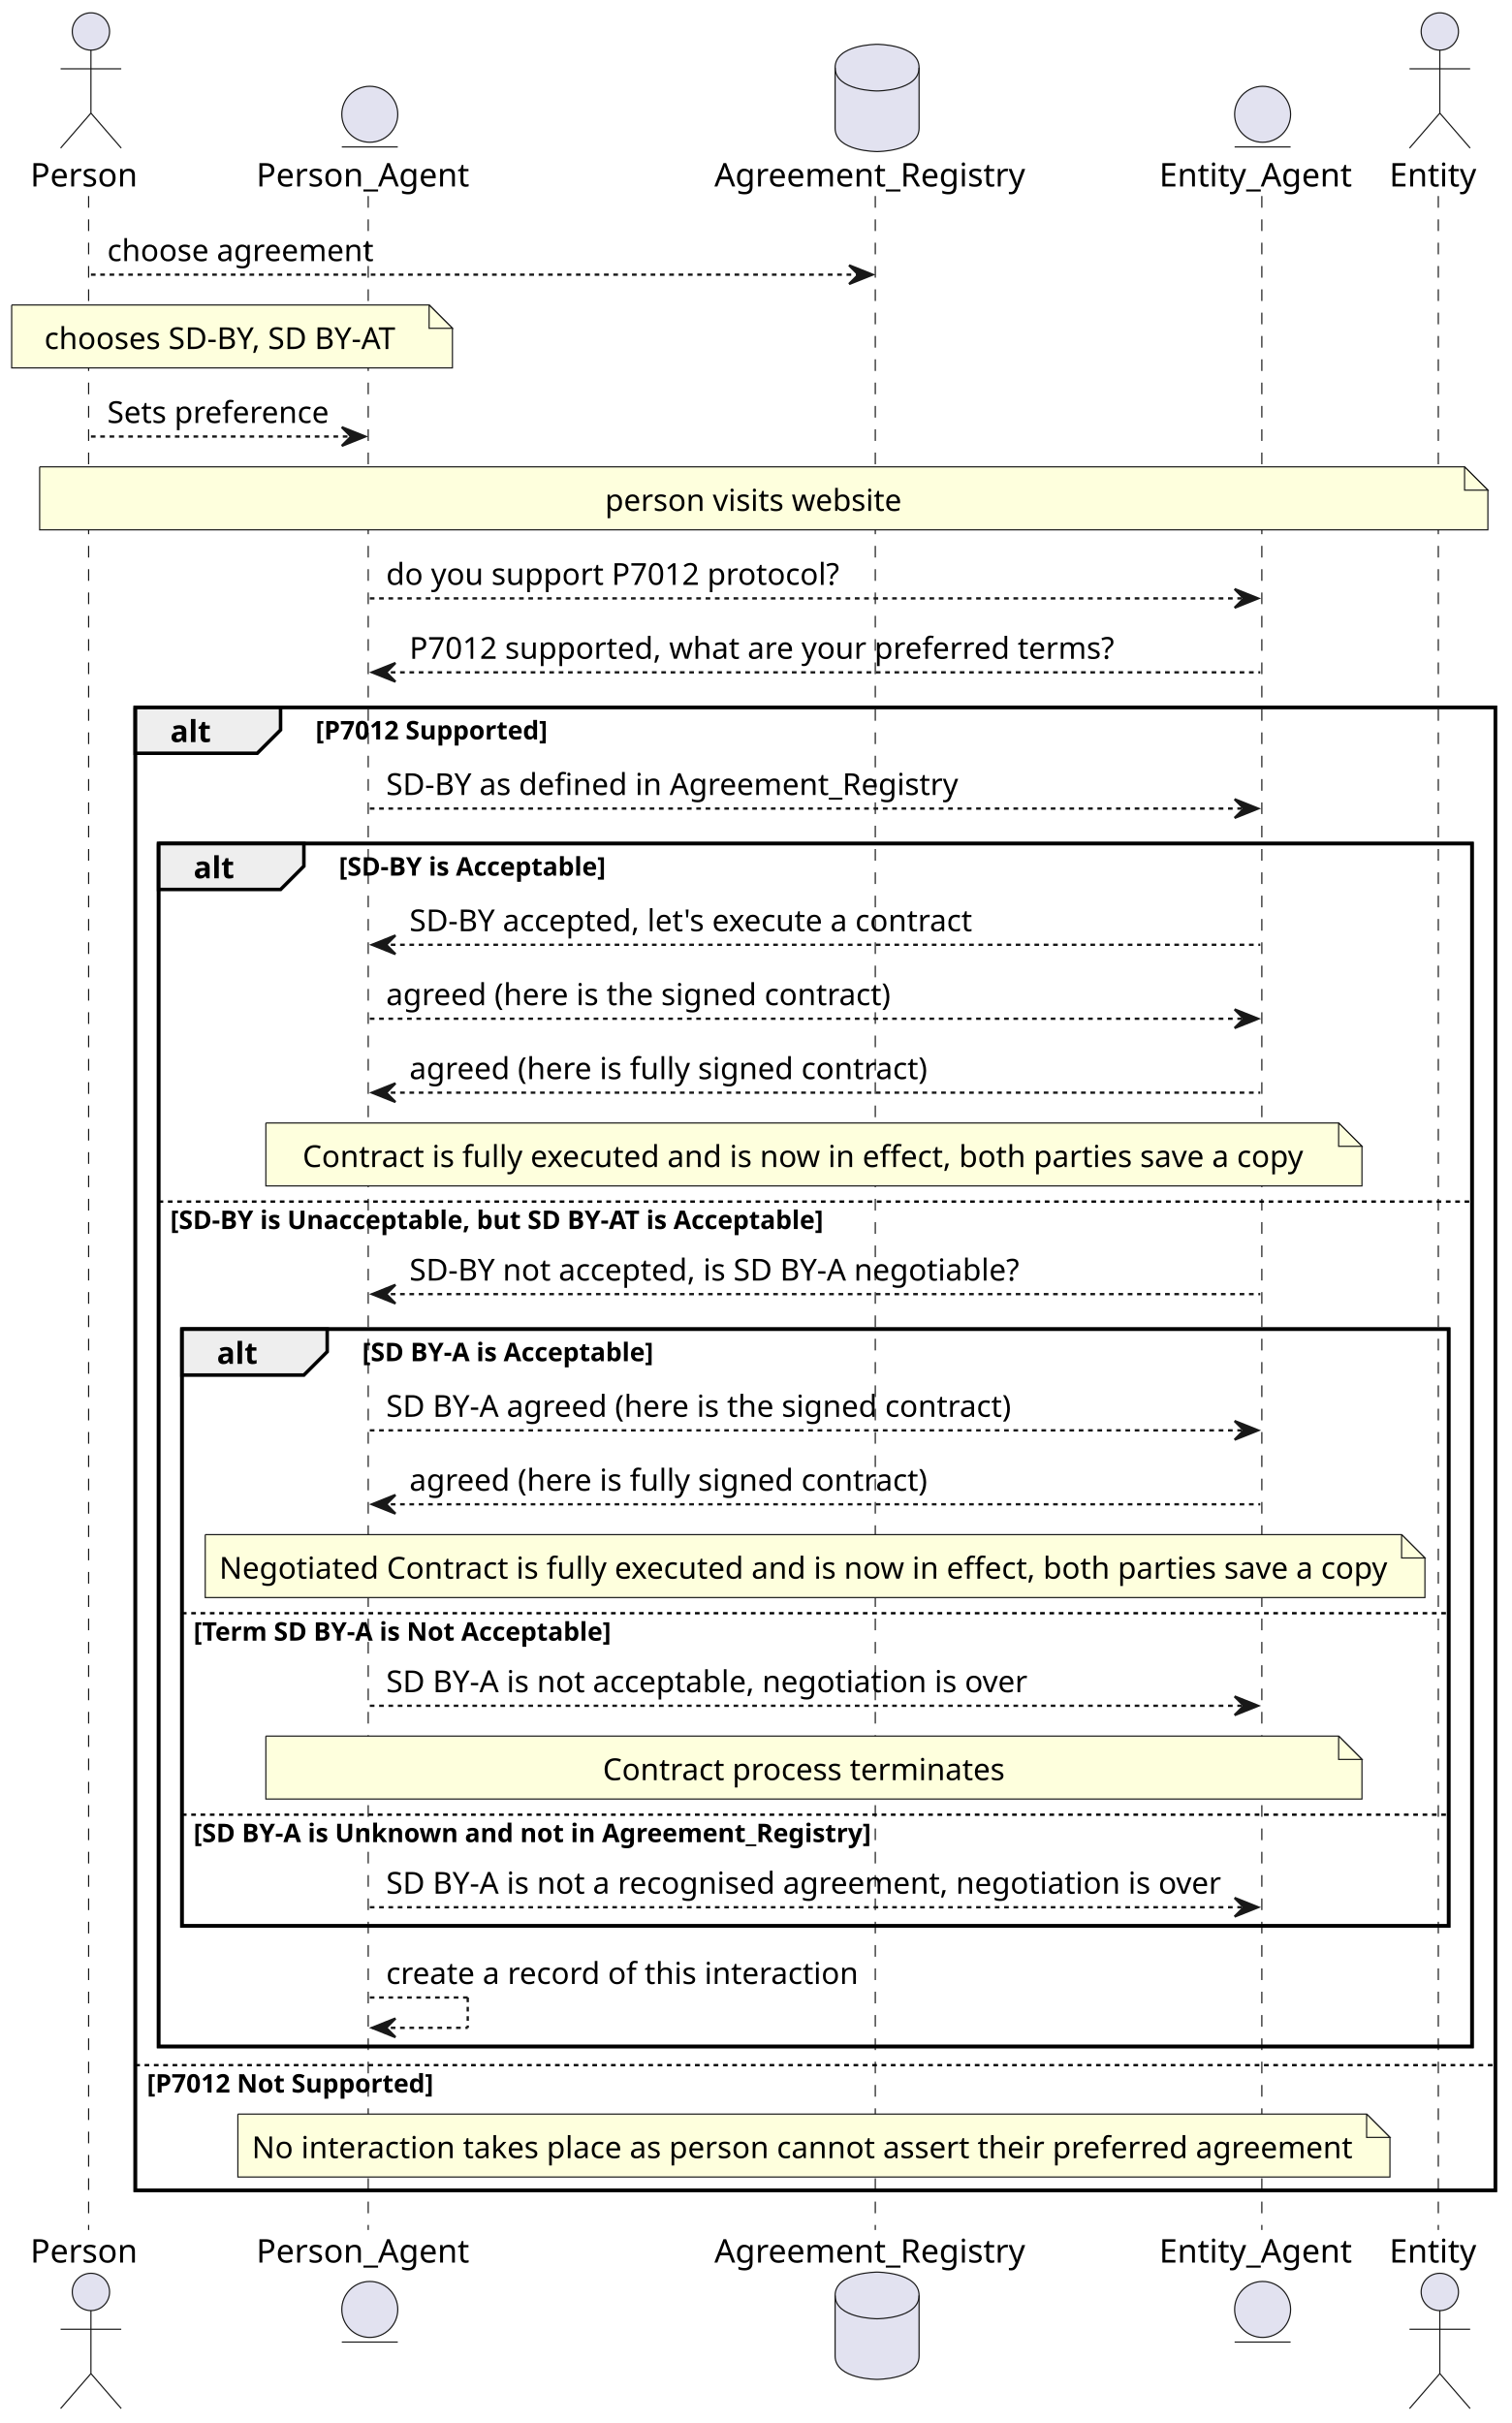
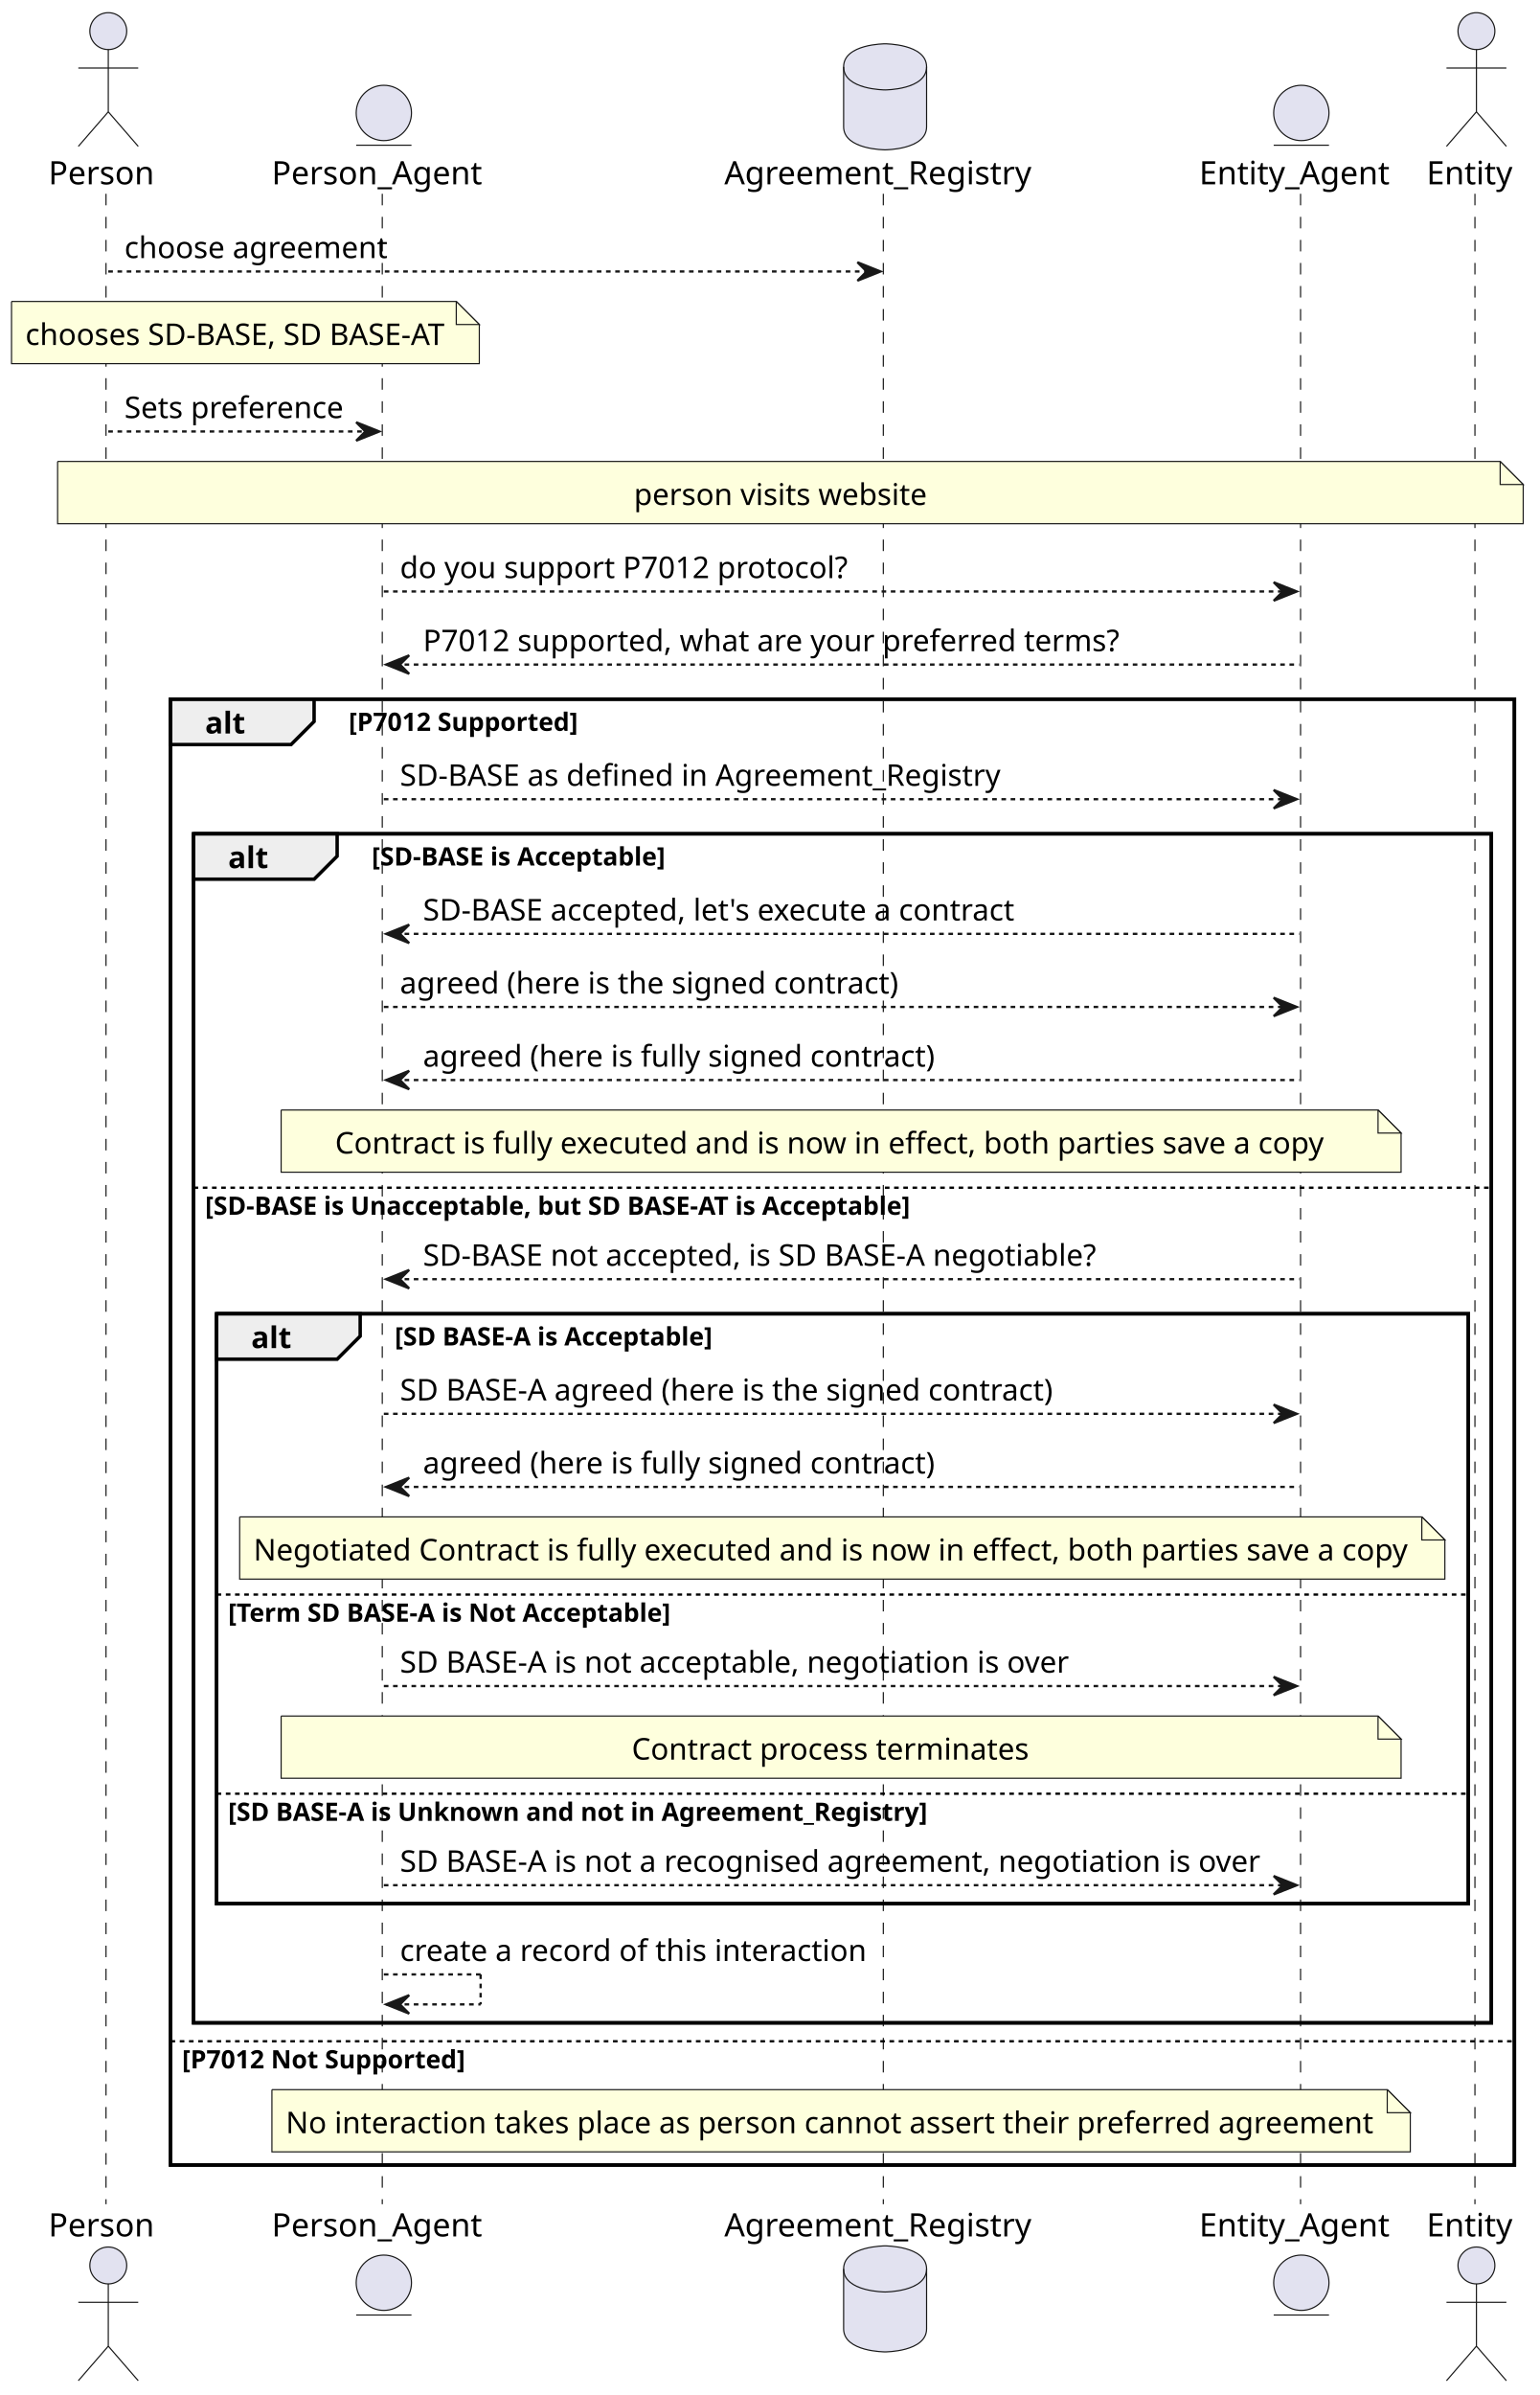
- <svg xmlns="http://www.w3.org/2000/svg" contentStyleType="text/css" data-diagram-type="SEQUENCE" height="1039px" preserveAspectRatio="none" style="width:648px;height:1039px;background:#FFFFFF;" version="1.1" viewBox="0 0 648 1039" width="648px" zoomAndPan="magnify">
+ <svg xmlns="http://www.w3.org/2000/svg" contentStyleType="text/css" data-diagram-type="SEQUENCE" height="1039px" preserveAspectRatio="none" style="width:668px;height:1039px;background:#FFFFFF;" version="1.1" viewBox="0 0 668 1039" width="668px" zoomAndPan="magnify">
  <defs />
  <g>
-     <rect fill="none" height="635.93" style="stroke:#000000;stroke-width:1.5;" width="583.177" x="58" y="303.304" />
-     <rect fill="none" height="515.83" style="stroke:#000000;stroke-width:1.5;" width="563.177" x="68" y="361.716" />
-     <rect fill="none" height="255.906" style="stroke:#000000;stroke-width:1.5;" width="543.177" x="78" y="569.934" />
+     <rect fill="none" height="635.93" style="stroke:#000000;stroke-width:1.5;" width="583.177" x="74" y="303.304" />
+     <rect fill="none" height="515.83" style="stroke:#000000;stroke-width:1.5;" width="563.177" x="84" y="361.716" />
+     <rect fill="none" height="255.906" style="stroke:#000000;stroke-width:1.5;" width="543.177" x="94" y="569.934" />
    <g>
-       <rect fill="#000000" fill-opacity="0" height="872.166" width="8" x="34.988" y="84.068" />
-       <line style="stroke:#181818;stroke-width:0.5;stroke-dasharray:5,5;" x1="38" x2="38" y1="84.068" y2="956.234" />
+       <rect fill="#000000" fill-opacity="0" height="872.166" width="8" x="42.988" y="84.068" />
+       <line style="stroke:#181818;stroke-width:0.5;stroke-dasharray:5,5;" x1="46" x2="46" y1="84.068" y2="956.234" />
    </g>
    <g>
-       <rect fill="#000000" fill-opacity="0" height="872.166" width="8" x="154.564" y="84.068" />
-       <line style="stroke:#181818;stroke-width:0.5;stroke-dasharray:5,5;" x1="157.889" x2="157.889" y1="84.068" y2="956.234" />
+       <rect fill="#000000" fill-opacity="0" height="872.166" width="8" x="162.564" y="84.068" />
+       <line style="stroke:#181818;stroke-width:0.5;stroke-dasharray:5,5;" x1="165.889" x2="165.889" y1="84.068" y2="956.234" />
    </g>
    <g>
-       <rect fill="#000000" fill-opacity="0" height="872.166" width="8" x="372.092" y="84.068" />
-       <line style="stroke:#181818;stroke-width:0.5;stroke-dasharray:5,5;" x1="375.319" x2="375.319" y1="84.068" y2="956.234" />
+       <rect fill="#000000" fill-opacity="0" height="872.166" width="8" x="380.092" y="84.068" />
+       <line style="stroke:#181818;stroke-width:0.5;stroke-dasharray:5,5;" x1="383.319" x2="383.319" y1="84.068" y2="956.234" />
    </g>
    <g>
-       <rect fill="#000000" fill-opacity="0" height="872.166" width="8" x="537.403" y="84.068" />
-       <line style="stroke:#181818;stroke-width:0.5;stroke-dasharray:5,5;" x1="541.068" x2="541.068" y1="84.068" y2="956.234" />
+       <rect fill="#000000" fill-opacity="0" height="872.166" width="8" x="560.717" y="84.068" />
+       <line style="stroke:#181818;stroke-width:0.5;stroke-dasharray:5,5;" x1="564.382" x2="564.382" y1="84.068" y2="956.234" />
    </g>
    <g>
-       <rect fill="#000000" fill-opacity="0" height="872.166" width="8" x="613.386" y="84.068" />
-       <line style="stroke:#181818;stroke-width:0.5;stroke-dasharray:5,5;" x1="616.738" x2="616.738" y1="84.068" y2="956.234" />
+       <rect fill="#000000" fill-opacity="0" height="872.166" width="8" x="636.7" y="84.068" />
+       <line style="stroke:#181818;stroke-width:0.5;stroke-dasharray:5,5;" x1="640.052" x2="640.052" y1="84.068" y2="956.234" />
    </g>
    <g class="participant participant-head" data-participant="P">
-       <text fill="#000000" font-family="sans-serif" font-size="14" lengthAdjust="spacing" textLength="45.976" x="13" y="79.966">Person</text>
-       <ellipse cx="38.988" cy="13.5" fill="#E2E2F0" rx="8" ry="8" style="stroke:#181818;stroke-width:0.5;" />
-       <path d="M38.988,21.5 L38.988,48.5 M25.988,29.5 L51.988,29.5 M38.988,48.5 L25.988,63.5 M38.988,48.5 L51.988,63.5" fill="none" style="stroke:#181818;stroke-width:0.5;" />
+       <text fill="#000000" font-family="sans-serif" font-size="14" lengthAdjust="spacing" textLength="45.976" x="21" y="79.966">Person</text>
+       <ellipse cx="46.988" cy="13.5" fill="#E2E2F0" rx="8" ry="8" style="stroke:#181818;stroke-width:0.5;" />
+       <path d="M46.988,21.5 L46.988,48.5 M33.988,29.5 L59.988,29.5 M46.988,48.5 L33.988,63.5 M46.988,48.5 L59.988,63.5" fill="none" style="stroke:#181818;stroke-width:0.5;" />
    </g>
    <g class="participant participant-tail" data-participant="P">
-       <text fill="#000000" font-family="sans-serif" font-size="14" lengthAdjust="spacing" textLength="45.976" x="13" y="970.2">Person</text>
-       <ellipse cx="38.988" cy="982.802" fill="#E2E2F0" rx="8" ry="8" style="stroke:#181818;stroke-width:0.5;" />
-       <path d="M38.988,990.802 L38.988,1017.802 M25.988,998.802 L51.988,998.802 M38.988,1017.802 L25.988,1032.802 M38.988,1017.802 L51.988,1032.802" fill="none" style="stroke:#181818;stroke-width:0.5;" />
+       <text fill="#000000" font-family="sans-serif" font-size="14" lengthAdjust="spacing" textLength="45.976" x="21" y="970.2">Person</text>
+       <ellipse cx="46.988" cy="982.802" fill="#E2E2F0" rx="8" ry="8" style="stroke:#181818;stroke-width:0.5;" />
+       <path d="M46.988,990.802 L46.988,1017.802 M33.988,998.802 L59.988,998.802 M46.988,1017.802 L33.988,1032.802 M46.988,1017.802 L59.988,1032.802" fill="none" style="stroke:#181818;stroke-width:0.5;" />
    </g>
    <g class="participant participant-head" data-participant="PA">
-       <text fill="#000000" font-family="sans-serif" font-size="14" lengthAdjust="spacing" textLength="91.35" x="109.889" y="79.966">Person_Agent</text>
-       <ellipse cx="158.564" cy="49" fill="#E2E2F0" rx="12" ry="12" style="stroke:#181818;stroke-width:0.5;" />
-       <line style="stroke:#181818;stroke-width:0.5;" x1="146.564" x2="170.564" y1="63" y2="63" />
+       <text fill="#000000" font-family="sans-serif" font-size="14" lengthAdjust="spacing" textLength="91.35" x="117.889" y="79.966">Person_Agent</text>
+       <ellipse cx="166.564" cy="49" fill="#E2E2F0" rx="12" ry="12" style="stroke:#181818;stroke-width:0.5;" />
+       <line style="stroke:#181818;stroke-width:0.5;" x1="154.564" x2="178.564" y1="63" y2="63" />
    </g>
    <g class="participant participant-tail" data-participant="PA">
-       <text fill="#000000" font-family="sans-serif" font-size="14" lengthAdjust="spacing" textLength="91.35" x="109.889" y="970.2">Person_Agent</text>
-       <ellipse cx="158.564" cy="990.302" fill="#E2E2F0" rx="12" ry="12" style="stroke:#181818;stroke-width:0.5;" />
-       <line style="stroke:#181818;stroke-width:0.5;" x1="146.564" x2="170.564" y1="1004.302" y2="1004.302" />
+       <text fill="#000000" font-family="sans-serif" font-size="14" lengthAdjust="spacing" textLength="91.35" x="117.889" y="970.2">Person_Agent</text>
+       <ellipse cx="166.564" cy="990.302" fill="#E2E2F0" rx="12" ry="12" style="stroke:#181818;stroke-width:0.5;" />
+       <line style="stroke:#181818;stroke-width:0.5;" x1="154.564" x2="178.564" y1="1004.302" y2="1004.302" />
    </g>
    <g class="participant participant-head" data-participant="R">
-       <text fill="#000000" font-family="sans-serif" font-size="14" lengthAdjust="spacing" textLength="133.546" x="306.319" y="79.966">Agreement_Registry</text>
-       <path d="M358.092,29 C358.092,19 376.092,19 376.092,19 C376.092,19 394.092,19 394.092,29 L394.092,55 C394.092,65 376.092,65 376.092,65 C376.092,65 358.092,65 358.092,55 L358.092,29" fill="#E2E2F0" style="stroke:#181818;stroke-width:0.5;" />
-       <path d="M358.092,29 C358.092,39 376.092,39 376.092,39 C376.092,39 394.092,39 394.092,29" fill="none" style="stroke:#181818;stroke-width:0.5;" />
+       <text fill="#000000" font-family="sans-serif" font-size="14" lengthAdjust="spacing" textLength="133.546" x="314.319" y="79.966">Agreement_Registry</text>
+       <path d="M366.092,29 C366.092,19 384.092,19 384.092,19 C384.092,19 402.092,19 402.092,29 L402.092,55 C402.092,65 384.092,65 384.092,65 C384.092,65 366.092,65 366.092,55 L366.092,29" fill="#E2E2F0" style="stroke:#181818;stroke-width:0.5;" />
+       <path d="M366.092,29 C366.092,39 384.092,39 384.092,39 C384.092,39 402.092,39 402.092,29" fill="none" style="stroke:#181818;stroke-width:0.5;" />
    </g>
    <g class="participant participant-tail" data-participant="R">
-       <text fill="#000000" font-family="sans-serif" font-size="14" lengthAdjust="spacing" textLength="133.546" x="306.319" y="970.2">Agreement_Registry</text>
-       <path d="M358.092,984.302 C358.092,974.302 376.092,974.302 376.092,974.302 C376.092,974.302 394.092,974.302 394.092,984.302 L394.092,1010.302 C394.092,1020.302 376.092,1020.302 376.092,1020.302 C376.092,1020.302 358.092,1020.302 358.092,1010.302 L358.092,984.302" fill="#E2E2F0" style="stroke:#181818;stroke-width:0.5;" />
-       <path d="M358.092,984.302 C358.092,994.302 376.092,994.302 376.092,994.302 C376.092,994.302 394.092,994.302 394.092,984.302" fill="none" style="stroke:#181818;stroke-width:0.5;" />
+       <text fill="#000000" font-family="sans-serif" font-size="14" lengthAdjust="spacing" textLength="133.546" x="314.319" y="970.2">Agreement_Registry</text>
+       <path d="M366.092,984.302 C366.092,974.302 384.092,974.302 384.092,974.302 C384.092,974.302 402.092,974.302 402.092,984.302 L402.092,1010.302 C402.092,1020.302 384.092,1020.302 384.092,1020.302 C384.092,1020.302 366.092,1020.302 366.092,1010.302 L366.092,984.302" fill="#E2E2F0" style="stroke:#181818;stroke-width:0.5;" />
+       <path d="M366.092,984.302 C366.092,994.302 384.092,994.302 384.092,994.302 C384.092,994.302 402.092,994.302 402.092,984.302" fill="none" style="stroke:#181818;stroke-width:0.5;" />
    </g>
    <g class="participant participant-head" data-participant="PRA">
-       <text fill="#000000" font-family="sans-serif" font-size="14" lengthAdjust="spacing" textLength="82.67" x="497.068" y="79.966">Entity_Agent</text>
-       <ellipse cx="541.403" cy="49" fill="#E2E2F0" rx="12" ry="12" style="stroke:#181818;stroke-width:0.5;" />
-       <line style="stroke:#181818;stroke-width:0.5;" x1="529.403" x2="553.403" y1="63" y2="63" />
+       <text fill="#000000" font-family="sans-serif" font-size="14" lengthAdjust="spacing" textLength="82.67" x="520.382" y="79.966">Entity_Agent</text>
+       <ellipse cx="564.717" cy="49" fill="#E2E2F0" rx="12" ry="12" style="stroke:#181818;stroke-width:0.5;" />
+       <line style="stroke:#181818;stroke-width:0.5;" x1="552.717" x2="576.717" y1="63" y2="63" />
    </g>
    <g class="participant participant-tail" data-participant="PRA">
-       <text fill="#000000" font-family="sans-serif" font-size="14" lengthAdjust="spacing" textLength="82.67" x="497.068" y="970.2">Entity_Agent</text>
-       <ellipse cx="541.403" cy="990.302" fill="#E2E2F0" rx="12" ry="12" style="stroke:#181818;stroke-width:0.5;" />
-       <line style="stroke:#181818;stroke-width:0.5;" x1="529.403" x2="553.403" y1="1004.302" y2="1004.302" />
+       <text fill="#000000" font-family="sans-serif" font-size="14" lengthAdjust="spacing" textLength="82.67" x="520.382" y="970.2">Entity_Agent</text>
+       <ellipse cx="564.717" cy="990.302" fill="#E2E2F0" rx="12" ry="12" style="stroke:#181818;stroke-width:0.5;" />
+       <line style="stroke:#181818;stroke-width:0.5;" x1="552.717" x2="576.717" y1="1004.302" y2="1004.302" />
    </g>
    <g class="participant participant-head" data-participant="SP">
-       <text fill="#000000" font-family="sans-serif" font-size="14" lengthAdjust="spacing" textLength="37.296" x="595.738" y="79.966">Entity</text>
-       <ellipse cx="617.386" cy="13.5" fill="#E2E2F0" rx="8" ry="8" style="stroke:#181818;stroke-width:0.5;" />
-       <path d="M617.386,21.5 L617.386,48.5 M604.386,29.5 L630.386,29.5 M617.386,48.5 L604.386,63.5 M617.386,48.5 L630.386,63.5" fill="none" style="stroke:#181818;stroke-width:0.5;" />
+       <text fill="#000000" font-family="sans-serif" font-size="14" lengthAdjust="spacing" textLength="37.296" x="619.052" y="79.966">Entity</text>
+       <ellipse cx="640.7" cy="13.5" fill="#E2E2F0" rx="8" ry="8" style="stroke:#181818;stroke-width:0.5;" />
+       <path d="M640.7,21.5 L640.7,48.5 M627.7,29.5 L653.7,29.5 M640.7,48.5 L627.7,63.5 M640.7,48.5 L653.7,63.5" fill="none" style="stroke:#181818;stroke-width:0.5;" />
    </g>
    <g class="participant participant-tail" data-participant="SP">
-       <text fill="#000000" font-family="sans-serif" font-size="14" lengthAdjust="spacing" textLength="37.296" x="595.738" y="970.2">Entity</text>
-       <ellipse cx="617.386" cy="982.802" fill="#E2E2F0" rx="8" ry="8" style="stroke:#181818;stroke-width:0.5;" />
-       <path d="M617.386,990.802 L617.386,1017.802 M604.386,998.802 L630.386,998.802 M617.386,1017.802 L604.386,1032.802 M617.386,1017.802 L630.386,1032.802" fill="none" style="stroke:#181818;stroke-width:0.5;" />
+       <text fill="#000000" font-family="sans-serif" font-size="14" lengthAdjust="spacing" textLength="37.296" x="619.052" y="970.2">Entity</text>
+       <ellipse cx="640.7" cy="982.802" fill="#E2E2F0" rx="8" ry="8" style="stroke:#181818;stroke-width:0.5;" />
+       <path d="M640.7,990.802 L640.7,1017.802 M627.7,998.802 L653.7,998.802 M640.7,1017.802 L627.7,1032.802 M640.7,1017.802 L653.7,1032.802" fill="none" style="stroke:#181818;stroke-width:0.5;" />
    </g>
    <g class="message" data-participant-1="P" data-participant-2="R">
-       <polygon fill="#181818" points="364.092,113.774,374.092,117.774,364.092,121.774,368.092,117.774" style="stroke:#181818;stroke-width:1;" />
-       <line style="stroke:#181818;stroke-width:1;stroke-dasharray:2,2;" x1="38.988" x2="370.092" y1="117.774" y2="117.774" />
-       <text fill="#000000" font-family="sans-serif" font-size="13" lengthAdjust="spacing" textLength="114.478" x="45.988" y="111.965">choose agreement</text>
+       <polygon fill="#181818" points="372.092,113.774,382.092,117.774,372.092,121.774,376.092,117.774" style="stroke:#181818;stroke-width:1;" />
+       <line style="stroke:#181818;stroke-width:1;stroke-dasharray:2,2;" x1="46.988" x2="378.092" y1="117.774" y2="117.774" />
+       <text fill="#000000" font-family="sans-serif" font-size="13" lengthAdjust="spacing" textLength="114.478" x="53.988" y="111.965">choose agreement</text>
    </g>
-     <path d="M5,130.774 L5,157.774 L194,157.774 L194,140.774 L184,130.774 L5,130.774" fill="#FEFFDD" style="stroke:#181818;stroke-width:0.5;" />
-     <path d="M184,130.774 L184,140.774 L194,140.774 L184,130.774" fill="#FEFFDD" style="stroke:#181818;stroke-width:0.5;" />
-     <text fill="#000000" font-family="sans-serif" font-size="13" lengthAdjust="spacing" textLength="152.191" x="19.024" y="149.671">chooses SD-BY, SD BY-AT</text>
+     <path d="M5,130.774 L5,157.774 L208,157.774 L208,140.774 L198,130.774 L5,130.774" fill="#FEFFDD" style="stroke:#181818;stroke-width:0.5;" />
+     <path d="M198,130.774 L198,140.774 L208,140.774 L198,130.774" fill="#FEFFDD" style="stroke:#181818;stroke-width:0.5;" />
+     <text fill="#000000" font-family="sans-serif" font-size="13" lengthAdjust="spacing" textLength="182.819" x="11" y="149.671">chooses SD-BASE, SD BASE-AT</text>
    <g class="message" data-participant-1="P" data-participant-2="PA">
-       <polygon fill="#181818" points="146.564,183.186,156.564,187.186,146.564,191.186,150.564,187.186" style="stroke:#181818;stroke-width:1;" />
-       <line style="stroke:#181818;stroke-width:1;stroke-dasharray:2,2;" x1="38.988" x2="152.564" y1="187.186" y2="187.186" />
-       <text fill="#000000" font-family="sans-serif" font-size="13" lengthAdjust="spacing" textLength="95.576" x="45.988" y="181.377">Sets preference</text>
+       <polygon fill="#181818" points="154.564,183.186,164.564,187.186,154.564,191.186,158.564,187.186" style="stroke:#181818;stroke-width:1;" />
+       <line style="stroke:#181818;stroke-width:1;stroke-dasharray:2,2;" x1="46.988" x2="160.564" y1="187.186" y2="187.186" />
+       <text fill="#000000" font-family="sans-serif" font-size="13" lengthAdjust="spacing" textLength="95.576" x="53.988" y="181.377">Sets preference</text>
    </g>
-     <path d="M17,200.186 L17,227.186 L638,227.186 L638,210.186 L628,200.186 L17,200.186" fill="#FEFFDD" style="stroke:#181818;stroke-width:0.5;" />
-     <path d="M628,200.186 L628,210.186 L638,210.186 L628,200.186" fill="#FEFFDD" style="stroke:#181818;stroke-width:0.5;" />
-     <text fill="#000000" font-family="sans-serif" font-size="13" lengthAdjust="spacing" textLength="127.192" x="259.421" y="219.083">person visits website</text>
+     <path d="M25,200.186 L25,227.186 L661,227.186 L661,210.186 L651,200.186 L25,200.186" fill="#FEFFDD" style="stroke:#181818;stroke-width:0.5;" />
+     <path d="M651,200.186 L651,210.186 L661,210.186 L651,200.186" fill="#FEFFDD" style="stroke:#181818;stroke-width:0.5;" />
+     <text fill="#000000" font-family="sans-serif" font-size="13" lengthAdjust="spacing" textLength="127.192" x="275.078" y="219.083">person visits website</text>
    <g class="message" data-participant-1="PA" data-participant-2="PRA">
-       <polygon fill="#181818" points="529.403,252.598,539.403,256.598,529.403,260.598,533.403,256.598" style="stroke:#181818;stroke-width:1;" />
-       <line style="stroke:#181818;stroke-width:1;stroke-dasharray:2,2;" x1="158.564" x2="535.403" y1="256.598" y2="256.598" />
-       <text fill="#000000" font-family="sans-serif" font-size="13" lengthAdjust="spacing" textLength="194.584" x="165.564" y="250.789">do you support P7012 protocol?</text>
+       <polygon fill="#181818" points="552.717,252.598,562.717,256.598,552.717,260.598,556.717,256.598" style="stroke:#181818;stroke-width:1;" />
+       <line style="stroke:#181818;stroke-width:1;stroke-dasharray:2,2;" x1="166.564" x2="558.717" y1="256.598" y2="256.598" />
+       <text fill="#000000" font-family="sans-serif" font-size="13" lengthAdjust="spacing" textLength="194.584" x="173.564" y="250.789">do you support P7012 protocol?</text>
    </g>
    <g class="message" data-participant-1="PRA" data-participant-2="PA">
-       <polygon fill="#181818" points="169.564,284.304,159.564,288.304,169.564,292.304,165.564,288.304" style="stroke:#181818;stroke-width:1;" />
-       <line style="stroke:#181818;stroke-width:1;stroke-dasharray:2,2;" x1="163.564" x2="540.403" y1="288.304" y2="288.304" />
-       <text fill="#000000" font-family="sans-serif" font-size="13" lengthAdjust="spacing" textLength="302.991" x="175.564" y="282.495">P7012 supported, what are your preferred terms?</text>
+       <polygon fill="#181818" points="177.564,284.304,167.564,288.304,177.564,292.304,173.564,288.304" style="stroke:#181818;stroke-width:1;" />
+       <line style="stroke:#181818;stroke-width:1;stroke-dasharray:2,2;" x1="171.564" x2="563.717" y1="288.304" y2="288.304" />
+       <text fill="#000000" font-family="sans-serif" font-size="13" lengthAdjust="spacing" textLength="302.991" x="183.564" y="282.495">P7012 supported, what are your preferred terms?</text>
    </g>
-     <path d="M58,303.304 L120.303,303.304 L120.303,313.01 L110.303,323.01 L58,323.01 L58,303.304" fill="#EEEEEE" style="stroke:#000000;stroke-width:1.5;" />
-     <rect fill="none" height="635.93" style="stroke:#000000;stroke-width:1.5;" width="583.177" x="58" y="303.304" />
-     <text fill="#000000" font-family="sans-serif" font-size="13" font-weight="bold" lengthAdjust="spacing" textLength="17.303" x="73" y="318.201">alt</text>
-     <text fill="#000000" font-family="sans-serif" font-size="11" font-weight="bold" lengthAdjust="spacing" textLength="99.34" x="135.303" y="317.063">[P7012 Supported]</text>
+     <path d="M74,303.304 L136.303,303.304 L136.303,313.01 L126.303,323.01 L74,323.01 L74,303.304" fill="#EEEEEE" style="stroke:#000000;stroke-width:1.5;" />
+     <rect fill="none" height="635.93" style="stroke:#000000;stroke-width:1.5;" width="583.177" x="74" y="303.304" />
+     <text fill="#000000" font-family="sans-serif" font-size="13" font-weight="bold" lengthAdjust="spacing" textLength="17.303" x="89" y="318.201">alt</text>
+     <text fill="#000000" font-family="sans-serif" font-size="11" font-weight="bold" lengthAdjust="spacing" textLength="99.34" x="151.303" y="317.063">[P7012 Supported]</text>
    <g class="message" data-participant-1="PA" data-participant-2="PRA">
-       <polygon fill="#181818" points="529.403,342.716,539.403,346.716,529.403,350.716,533.403,346.716" style="stroke:#181818;stroke-width:1;" />
-       <line style="stroke:#181818;stroke-width:1;stroke-dasharray:2,2;" x1="158.564" x2="535.403" y1="346.716" y2="346.716" />
-       <text fill="#000000" font-family="sans-serif" font-size="13" lengthAdjust="spacing" textLength="245.57" x="165.564" y="340.907">SD-BY as defined in Agreement_Registry</text>
+       <polygon fill="#181818" points="552.717,342.716,562.717,346.716,552.717,350.716,556.717,346.716" style="stroke:#181818;stroke-width:1;" />
+       <line style="stroke:#181818;stroke-width:1;stroke-dasharray:2,2;" x1="166.564" x2="558.717" y1="346.716" y2="346.716" />
+       <text fill="#000000" font-family="sans-serif" font-size="13" lengthAdjust="spacing" textLength="260.884" x="173.564" y="340.907">SD-BASE as defined in Agreement_Registry</text>
    </g>
-     <path d="M68,361.716 L130.303,361.716 L130.303,371.422 L120.303,381.422 L68,381.422 L68,361.716" fill="#EEEEEE" style="stroke:#000000;stroke-width:1.5;" />
-     <rect fill="none" height="515.83" style="stroke:#000000;stroke-width:1.5;" width="563.177" x="68" y="361.716" />
-     <text fill="#000000" font-family="sans-serif" font-size="13" font-weight="bold" lengthAdjust="spacing" textLength="17.303" x="83" y="376.613">alt</text>
-     <text fill="#000000" font-family="sans-serif" font-size="11" font-weight="bold" lengthAdjust="spacing" textLength="114.289" x="145.303" y="375.475">[SD-BY is Acceptable]</text>
+     <path d="M84,361.716 L146.303,361.716 L146.303,371.422 L136.303,381.422 L84,381.422 L84,361.716" fill="#EEEEEE" style="stroke:#000000;stroke-width:1.5;" />
+     <rect fill="none" height="515.83" style="stroke:#000000;stroke-width:1.5;" width="563.177" x="84" y="361.716" />
+     <text fill="#000000" font-family="sans-serif" font-size="13" font-weight="bold" lengthAdjust="spacing" textLength="17.303" x="99" y="376.613">alt</text>
+     <text fill="#000000" font-family="sans-serif" font-size="11" font-weight="bold" lengthAdjust="spacing" textLength="127.236" x="161.303" y="375.475">[SD-BASE is Acceptable]</text>
    <g class="message" data-participant-1="PRA" data-participant-2="PA">
-       <polygon fill="#181818" points="169.564,401.128,159.564,405.128,169.564,409.128,165.564,405.128" style="stroke:#181818;stroke-width:1;" />
-       <line style="stroke:#181818;stroke-width:1;stroke-dasharray:2,2;" x1="163.564" x2="540.403" y1="405.128" y2="405.128" />
-       <text fill="#000000" font-family="sans-serif" font-size="13" lengthAdjust="spacing" textLength="242.216" x="175.564" y="399.319">SD-BY accepted, let's execute a contract</text>
+       <polygon fill="#181818" points="177.564,401.128,167.564,405.128,177.564,409.128,173.564,405.128" style="stroke:#181818;stroke-width:1;" />
+       <line style="stroke:#181818;stroke-width:1;stroke-dasharray:2,2;" x1="171.564" x2="563.717" y1="405.128" y2="405.128" />
+       <text fill="#000000" font-family="sans-serif" font-size="13" lengthAdjust="spacing" textLength="257.53" x="183.564" y="399.319">SD-BASE accepted, let's execute a contract</text>
    </g>
    <g class="message" data-participant-1="PA" data-participant-2="PRA">
-       <polygon fill="#181818" points="529.403,432.834,539.403,436.834,529.403,440.834,533.403,436.834" style="stroke:#181818;stroke-width:1;" />
-       <line style="stroke:#181818;stroke-width:1;stroke-dasharray:2,2;" x1="158.564" x2="535.403" y1="436.834" y2="436.834" />
-       <text fill="#000000" font-family="sans-serif" font-size="13" lengthAdjust="spacing" textLength="217.087" x="165.564" y="431.025">agreed (here is the signed contract)</text>
+       <polygon fill="#181818" points="552.717,432.834,562.717,436.834,552.717,440.834,556.717,436.834" style="stroke:#181818;stroke-width:1;" />
+       <line style="stroke:#181818;stroke-width:1;stroke-dasharray:2,2;" x1="166.564" x2="558.717" y1="436.834" y2="436.834" />
+       <text fill="#000000" font-family="sans-serif" font-size="13" lengthAdjust="spacing" textLength="217.087" x="173.564" y="431.025">agreed (here is the signed contract)</text>
    </g>
    <g class="message" data-participant-1="PRA" data-participant-2="PA">
-       <polygon fill="#181818" points="169.564,464.54,159.564,468.54,169.564,472.54,165.564,468.54" style="stroke:#181818;stroke-width:1;" />
-       <line style="stroke:#181818;stroke-width:1;stroke-dasharray:2,2;" x1="163.564" x2="540.403" y1="468.54" y2="468.54" />
-       <text fill="#000000" font-family="sans-serif" font-size="13" lengthAdjust="spacing" textLength="222.872" x="175.564" y="462.731">agreed (here is fully signed contract)</text>
+       <polygon fill="#181818" points="177.564,464.54,167.564,468.54,177.564,472.54,173.564,468.54" style="stroke:#181818;stroke-width:1;" />
+       <line style="stroke:#181818;stroke-width:1;stroke-dasharray:2,2;" x1="171.564" x2="563.717" y1="468.54" y2="468.54" />
+       <text fill="#000000" font-family="sans-serif" font-size="13" lengthAdjust="spacing" textLength="222.872" x="183.564" y="462.731">agreed (here is fully signed contract)</text>
    </g>
-     <path d="M114,481.54 L114,508.54 L584,508.54 L584,491.54 L574,481.54 L114,481.54" fill="#FEFFDD" style="stroke:#181818;stroke-width:0.5;" />
-     <path d="M574,481.54 L574,491.54 L584,491.54 L574,481.54" fill="#FEFFDD" style="stroke:#181818;stroke-width:0.5;" />
-     <text fill="#000000" font-family="sans-serif" font-size="13" lengthAdjust="spacing" textLength="430.365" x="129.742" y="500.437">Contract is fully executed and is now in effect, both parties save a copy</text>
-     <line style="stroke:#000000;stroke-width:1;stroke-dasharray:2,2;" x1="68" x2="631.177" y1="515.246" y2="515.246" />
-     <text fill="#000000" font-family="sans-serif" font-size="11" font-weight="bold" lengthAdjust="spacing" textLength="280.289" x="73" y="527.005">[SD-BY is Unacceptable, but SD BY-AT is Acceptable]</text>
+     <path d="M122,481.54 L122,508.54 L608,508.54 L608,491.54 L598,481.54 L122,481.54" fill="#FEFFDD" style="stroke:#181818;stroke-width:0.5;" />
+     <path d="M598,481.54 L598,491.54 L608,491.54 L598,481.54" fill="#FEFFDD" style="stroke:#181818;stroke-width:0.5;" />
+     <text fill="#000000" font-family="sans-serif" font-size="13" lengthAdjust="spacing" textLength="430.365" x="145.399" y="500.437">Contract is fully executed and is now in effect, both parties save a copy</text>
+     <line style="stroke:#000000;stroke-width:1;stroke-dasharray:2,2;" x1="84" x2="647.177" y1="515.246" y2="515.246" />
+     <text fill="#000000" font-family="sans-serif" font-size="11" font-weight="bold" lengthAdjust="spacing" textLength="306.183" x="89" y="527.005">[SD-BASE is Unacceptable, but SD BASE-AT is Acceptable]</text>
    <g class="message" data-participant-1="PRA" data-participant-2="PA">
-       <polygon fill="#181818" points="169.564,550.934,159.564,554.934,169.564,558.934,165.564,554.934" style="stroke:#181818;stroke-width:1;" />
-       <line style="stroke:#181818;stroke-width:1;stroke-dasharray:2,2;" x1="163.564" x2="540.403" y1="554.934" y2="554.934" />
-       <text fill="#000000" font-family="sans-serif" font-size="13" lengthAdjust="spacing" textLength="261.495" x="175.564" y="549.125">SD-BY not accepted, is SD BY-A negotiable?</text>
+       <polygon fill="#181818" points="177.564,550.934,167.564,554.934,177.564,558.934,173.564,554.934" style="stroke:#181818;stroke-width:1;" />
+       <line style="stroke:#181818;stroke-width:1;stroke-dasharray:2,2;" x1="171.564" x2="563.717" y1="554.934" y2="554.934" />
+       <text fill="#000000" font-family="sans-serif" font-size="13" lengthAdjust="spacing" textLength="292.123" x="183.564" y="549.125">SD-BASE not accepted, is SD BASE-A negotiable?</text>
    </g>
-     <path d="M78,569.934 L140.303,569.934 L140.303,579.64 L130.303,589.64 L78,589.64 L78,569.934" fill="#EEEEEE" style="stroke:#000000;stroke-width:1.5;" />
-     <rect fill="none" height="255.906" style="stroke:#000000;stroke-width:1.5;" width="543.177" x="78" y="569.934" />
-     <text fill="#000000" font-family="sans-serif" font-size="13" font-weight="bold" lengthAdjust="spacing" textLength="17.303" x="93" y="584.831">alt</text>
-     <text fill="#000000" font-family="sans-serif" font-size="11" font-weight="bold" lengthAdjust="spacing" textLength="124.761" x="155.303" y="583.693">[SD BY-A is Acceptable]</text>
+     <path d="M94,569.934 L156.303,569.934 L156.303,579.64 L146.303,589.64 L94,589.64 L94,569.934" fill="#EEEEEE" style="stroke:#000000;stroke-width:1.5;" />
+     <rect fill="none" height="255.906" style="stroke:#000000;stroke-width:1.5;" width="543.177" x="94" y="569.934" />
+     <text fill="#000000" font-family="sans-serif" font-size="13" font-weight="bold" lengthAdjust="spacing" textLength="17.303" x="109" y="584.831">alt</text>
+     <text fill="#000000" font-family="sans-serif" font-size="11" font-weight="bold" lengthAdjust="spacing" textLength="137.708" x="171.303" y="583.693">[SD BASE-A is Acceptable]</text>
    <g class="message" data-participant-1="PA" data-participant-2="PRA">
-       <polygon fill="#181818" points="529.403,609.346,539.403,613.346,529.403,617.346,533.403,613.346" style="stroke:#181818;stroke-width:1;" />
-       <line style="stroke:#181818;stroke-width:1;stroke-dasharray:2,2;" x1="158.564" x2="535.403" y1="613.346" y2="613.346" />
-       <text fill="#000000" font-family="sans-serif" font-size="13" lengthAdjust="spacing" textLength="268.775" x="165.564" y="607.537">SD BY-A agreed (here is the signed contract)</text>
+       <polygon fill="#181818" points="552.717,609.346,562.717,613.346,552.717,617.346,556.717,613.346" style="stroke:#181818;stroke-width:1;" />
+       <line style="stroke:#181818;stroke-width:1;stroke-dasharray:2,2;" x1="166.564" x2="558.717" y1="613.346" y2="613.346" />
+       <text fill="#000000" font-family="sans-serif" font-size="13" lengthAdjust="spacing" textLength="284.089" x="173.564" y="607.537">SD BASE-A agreed (here is the signed contract)</text>
    </g>
    <g class="message" data-participant-1="PRA" data-participant-2="PA">
-       <polygon fill="#181818" points="169.564,641.052,159.564,645.052,169.564,649.052,165.564,645.052" style="stroke:#181818;stroke-width:1;" />
-       <line style="stroke:#181818;stroke-width:1;stroke-dasharray:2,2;" x1="163.564" x2="540.403" y1="645.052" y2="645.052" />
-       <text fill="#000000" font-family="sans-serif" font-size="13" lengthAdjust="spacing" textLength="222.872" x="175.564" y="639.243">agreed (here is fully signed contract)</text>
+       <polygon fill="#181818" points="177.564,641.052,167.564,645.052,177.564,649.052,173.564,645.052" style="stroke:#181818;stroke-width:1;" />
+       <line style="stroke:#181818;stroke-width:1;stroke-dasharray:2,2;" x1="171.564" x2="563.717" y1="645.052" y2="645.052" />
+       <text fill="#000000" font-family="sans-serif" font-size="13" lengthAdjust="spacing" textLength="222.872" x="183.564" y="639.243">agreed (here is fully signed contract)</text>
    </g>
-     <path d="M88,658.052 L88,685.052 L611,685.052 L611,668.052 L601,658.052 L88,658.052" fill="#FEFFDD" style="stroke:#181818;stroke-width:0.5;" />
-     <path d="M601,658.052 L601,668.052 L611,668.052 L601,658.052" fill="#FEFFDD" style="stroke:#181818;stroke-width:0.5;" />
-     <text fill="#000000" font-family="sans-serif" font-size="13" lengthAdjust="spacing" textLength="502.177" x="94" y="676.949">Negotiated Contract is fully executed and is now in effect, both parties save a copy</text>
-     <line style="stroke:#000000;stroke-width:1;stroke-dasharray:2,2;" x1="78" x2="621.177" y1="691.758" y2="691.758" />
-     <text fill="#000000" font-family="sans-serif" font-size="11" font-weight="bold" lengthAdjust="spacing" textLength="179.629" x="83" y="703.517">[Term SD BY-A is Not Acceptable]</text>
+     <path d="M104,658.052 L104,685.052 L627,685.052 L627,668.052 L617,658.052 L104,658.052" fill="#FEFFDD" style="stroke:#181818;stroke-width:0.5;" />
+     <path d="M617,658.052 L617,668.052 L627,668.052 L617,658.052" fill="#FEFFDD" style="stroke:#181818;stroke-width:0.5;" />
+     <text fill="#000000" font-family="sans-serif" font-size="13" lengthAdjust="spacing" textLength="502.177" x="110" y="676.949">Negotiated Contract is fully executed and is now in effect, both parties save a copy</text>
+     <line style="stroke:#000000;stroke-width:1;stroke-dasharray:2,2;" x1="94" x2="637.177" y1="691.758" y2="691.758" />
+     <text fill="#000000" font-family="sans-serif" font-size="11" font-weight="bold" lengthAdjust="spacing" textLength="192.576" x="99" y="703.517">[Term SD BASE-A is Not Acceptable]</text>
    <g class="message" data-participant-1="PA" data-participant-2="PRA">
-       <polygon fill="#181818" points="529.403,727.446,539.403,731.446,529.403,735.446,533.403,731.446" style="stroke:#181818;stroke-width:1;" />
-       <line style="stroke:#181818;stroke-width:1;stroke-dasharray:2,2;" x1="158.564" x2="535.403" y1="731.446" y2="731.446" />
-       <text fill="#000000" font-family="sans-serif" font-size="13" lengthAdjust="spacing" textLength="275.275" x="165.564" y="725.637">SD BY-A is not acceptable, negotiation is over</text>
+       <polygon fill="#181818" points="552.717,727.446,562.717,731.446,552.717,735.446,556.717,731.446" style="stroke:#181818;stroke-width:1;" />
+       <line style="stroke:#181818;stroke-width:1;stroke-dasharray:2,2;" x1="166.564" x2="558.717" y1="731.446" y2="731.446" />
+       <text fill="#000000" font-family="sans-serif" font-size="13" lengthAdjust="spacing" textLength="290.589" x="173.564" y="725.637">SD BASE-A is not acceptable, negotiation is over</text>
    </g>
-     <path d="M114,744.446 L114,771.446 L584,771.446 L584,754.446 L574,744.446 L114,744.446" fill="#FEFFDD" style="stroke:#181818;stroke-width:0.5;" />
-     <path d="M574,744.446 L574,754.446 L584,754.446 L574,744.446" fill="#FEFFDD" style="stroke:#181818;stroke-width:0.5;" />
-     <text fill="#000000" font-family="sans-serif" font-size="13" lengthAdjust="spacing" textLength="172.9" x="258.474" y="763.343">Contract process terminates</text>
-     <line style="stroke:#000000;stroke-width:1;stroke-dasharray:2,2;" x1="78" x2="621.177" y1="778.152" y2="778.152" />
-     <text fill="#000000" font-family="sans-serif" font-size="11" font-weight="bold" lengthAdjust="spacing" textLength="290.233" x="83" y="789.911">[SD BY-A is Unknown and not in Agreement_Registry]</text>
+     <path d="M122,744.446 L122,771.446 L608,771.446 L608,754.446 L598,744.446 L122,744.446" fill="#FEFFDD" style="stroke:#181818;stroke-width:0.5;" />
+     <path d="M598,744.446 L598,754.446 L608,754.446 L598,744.446" fill="#FEFFDD" style="stroke:#181818;stroke-width:0.5;" />
+     <text fill="#000000" font-family="sans-serif" font-size="13" lengthAdjust="spacing" textLength="172.9" x="274.131" y="763.343">Contract process terminates</text>
+     <line style="stroke:#000000;stroke-width:1;stroke-dasharray:2,2;" x1="94" x2="637.177" y1="778.152" y2="778.152" />
+     <text fill="#000000" font-family="sans-serif" font-size="11" font-weight="bold" lengthAdjust="spacing" textLength="303.18" x="99" y="789.911">[SD BASE-A is Unknown and not in Agreement_Registry]</text>
    <g class="message" data-participant-1="PA" data-participant-2="PRA">
-       <polygon fill="#181818" points="529.403,813.84,539.403,817.84,529.403,821.84,533.403,817.84" style="stroke:#181818;stroke-width:1;" />
-       <line style="stroke:#181818;stroke-width:1;stroke-dasharray:2,2;" x1="158.564" x2="535.403" y1="817.84" y2="817.84" />
-       <text fill="#000000" font-family="sans-serif" font-size="13" lengthAdjust="spacing" textLength="358.839" x="165.564" y="812.031">SD BY-A is not a recognised agreement, negotiation is over</text>
+       <polygon fill="#181818" points="552.717,813.84,562.717,817.84,552.717,821.84,556.717,817.84" style="stroke:#181818;stroke-width:1;" />
+       <line style="stroke:#181818;stroke-width:1;stroke-dasharray:2,2;" x1="166.564" x2="558.717" y1="817.84" y2="817.84" />
+       <text fill="#000000" font-family="sans-serif" font-size="13" lengthAdjust="spacing" textLength="374.153" x="173.564" y="812.031">SD BASE-A is not a recognised agreement, negotiation is over</text>
    </g>
    <g class="message" data-participant-1="PA" data-participant-2="PA">
-       <line style="stroke:#181818;stroke-width:1;stroke-dasharray:2,2;" x1="158.564" x2="200.564" y1="856.546" y2="856.546" />
-       <line style="stroke:#181818;stroke-width:1;stroke-dasharray:2,2;" x1="200.564" x2="200.564" y1="856.546" y2="869.546" />
-       <line style="stroke:#181818;stroke-width:1;stroke-dasharray:2,2;" x1="159.564" x2="200.564" y1="869.546" y2="869.546" />
-       <polygon fill="#181818" points="169.564,865.546,159.564,869.546,169.564,873.546,165.564,869.546" style="stroke:#181818;stroke-width:1;" />
-       <text fill="#000000" font-family="sans-serif" font-size="13" lengthAdjust="spacing" textLength="203.528" x="165.564" y="850.737">create a record of this interaction</text>
+       <line style="stroke:#181818;stroke-width:1;stroke-dasharray:2,2;" x1="166.564" x2="208.564" y1="856.546" y2="856.546" />
+       <line style="stroke:#181818;stroke-width:1;stroke-dasharray:2,2;" x1="208.564" x2="208.564" y1="856.546" y2="869.546" />
+       <line style="stroke:#181818;stroke-width:1;stroke-dasharray:2,2;" x1="167.564" x2="208.564" y1="869.546" y2="869.546" />
+       <polygon fill="#181818" points="177.564,865.546,167.564,869.546,177.564,873.546,173.564,869.546" style="stroke:#181818;stroke-width:1;" />
+       <text fill="#000000" font-family="sans-serif" font-size="13" lengthAdjust="spacing" textLength="203.528" x="173.564" y="850.737">create a record of this interaction</text>
    </g>
-     <line style="stroke:#000000;stroke-width:1;stroke-dasharray:2,2;" x1="58" x2="641.177" y1="885.546" y2="885.546" />
-     <text fill="#000000" font-family="sans-serif" font-size="11" font-weight="bold" lengthAdjust="spacing" textLength="122.792" x="63" y="897.305">[P7012 Not Supported]</text>
-     <path d="M102,906.528 L102,933.528 L596,933.528 L596,916.528 L586,906.528 L102,906.528" fill="#FEFFDD" style="stroke:#181818;stroke-width:0.5;" />
-     <path d="M586,906.528 L586,916.528 L596,916.528 L586,906.528" fill="#FEFFDD" style="stroke:#181818;stroke-width:0.5;" />
-     <text fill="#000000" font-family="sans-serif" font-size="13" lengthAdjust="spacing" textLength="473.031" x="108" y="925.425">No interaction takes place as person cannot assert their preferred agreement</text>
+     <line style="stroke:#000000;stroke-width:1;stroke-dasharray:2,2;" x1="74" x2="657.177" y1="885.546" y2="885.546" />
+     <text fill="#000000" font-family="sans-serif" font-size="11" font-weight="bold" lengthAdjust="spacing" textLength="122.792" x="79" y="897.305">[P7012 Not Supported]</text>
+     <path d="M118,906.528 L118,933.528 L612,933.528 L612,916.528 L602,906.528 L118,906.528" fill="#FEFFDD" style="stroke:#181818;stroke-width:0.5;" />
+     <path d="M602,906.528 L602,916.528 L612,916.528 L602,906.528" fill="#FEFFDD" style="stroke:#181818;stroke-width:0.5;" />
+     <text fill="#000000" font-family="sans-serif" font-size="13" lengthAdjust="spacing" textLength="473.031" x="124" y="925.425">No interaction takes place as person cannot assert their preferred agreement</text>
  </g>
</svg>
